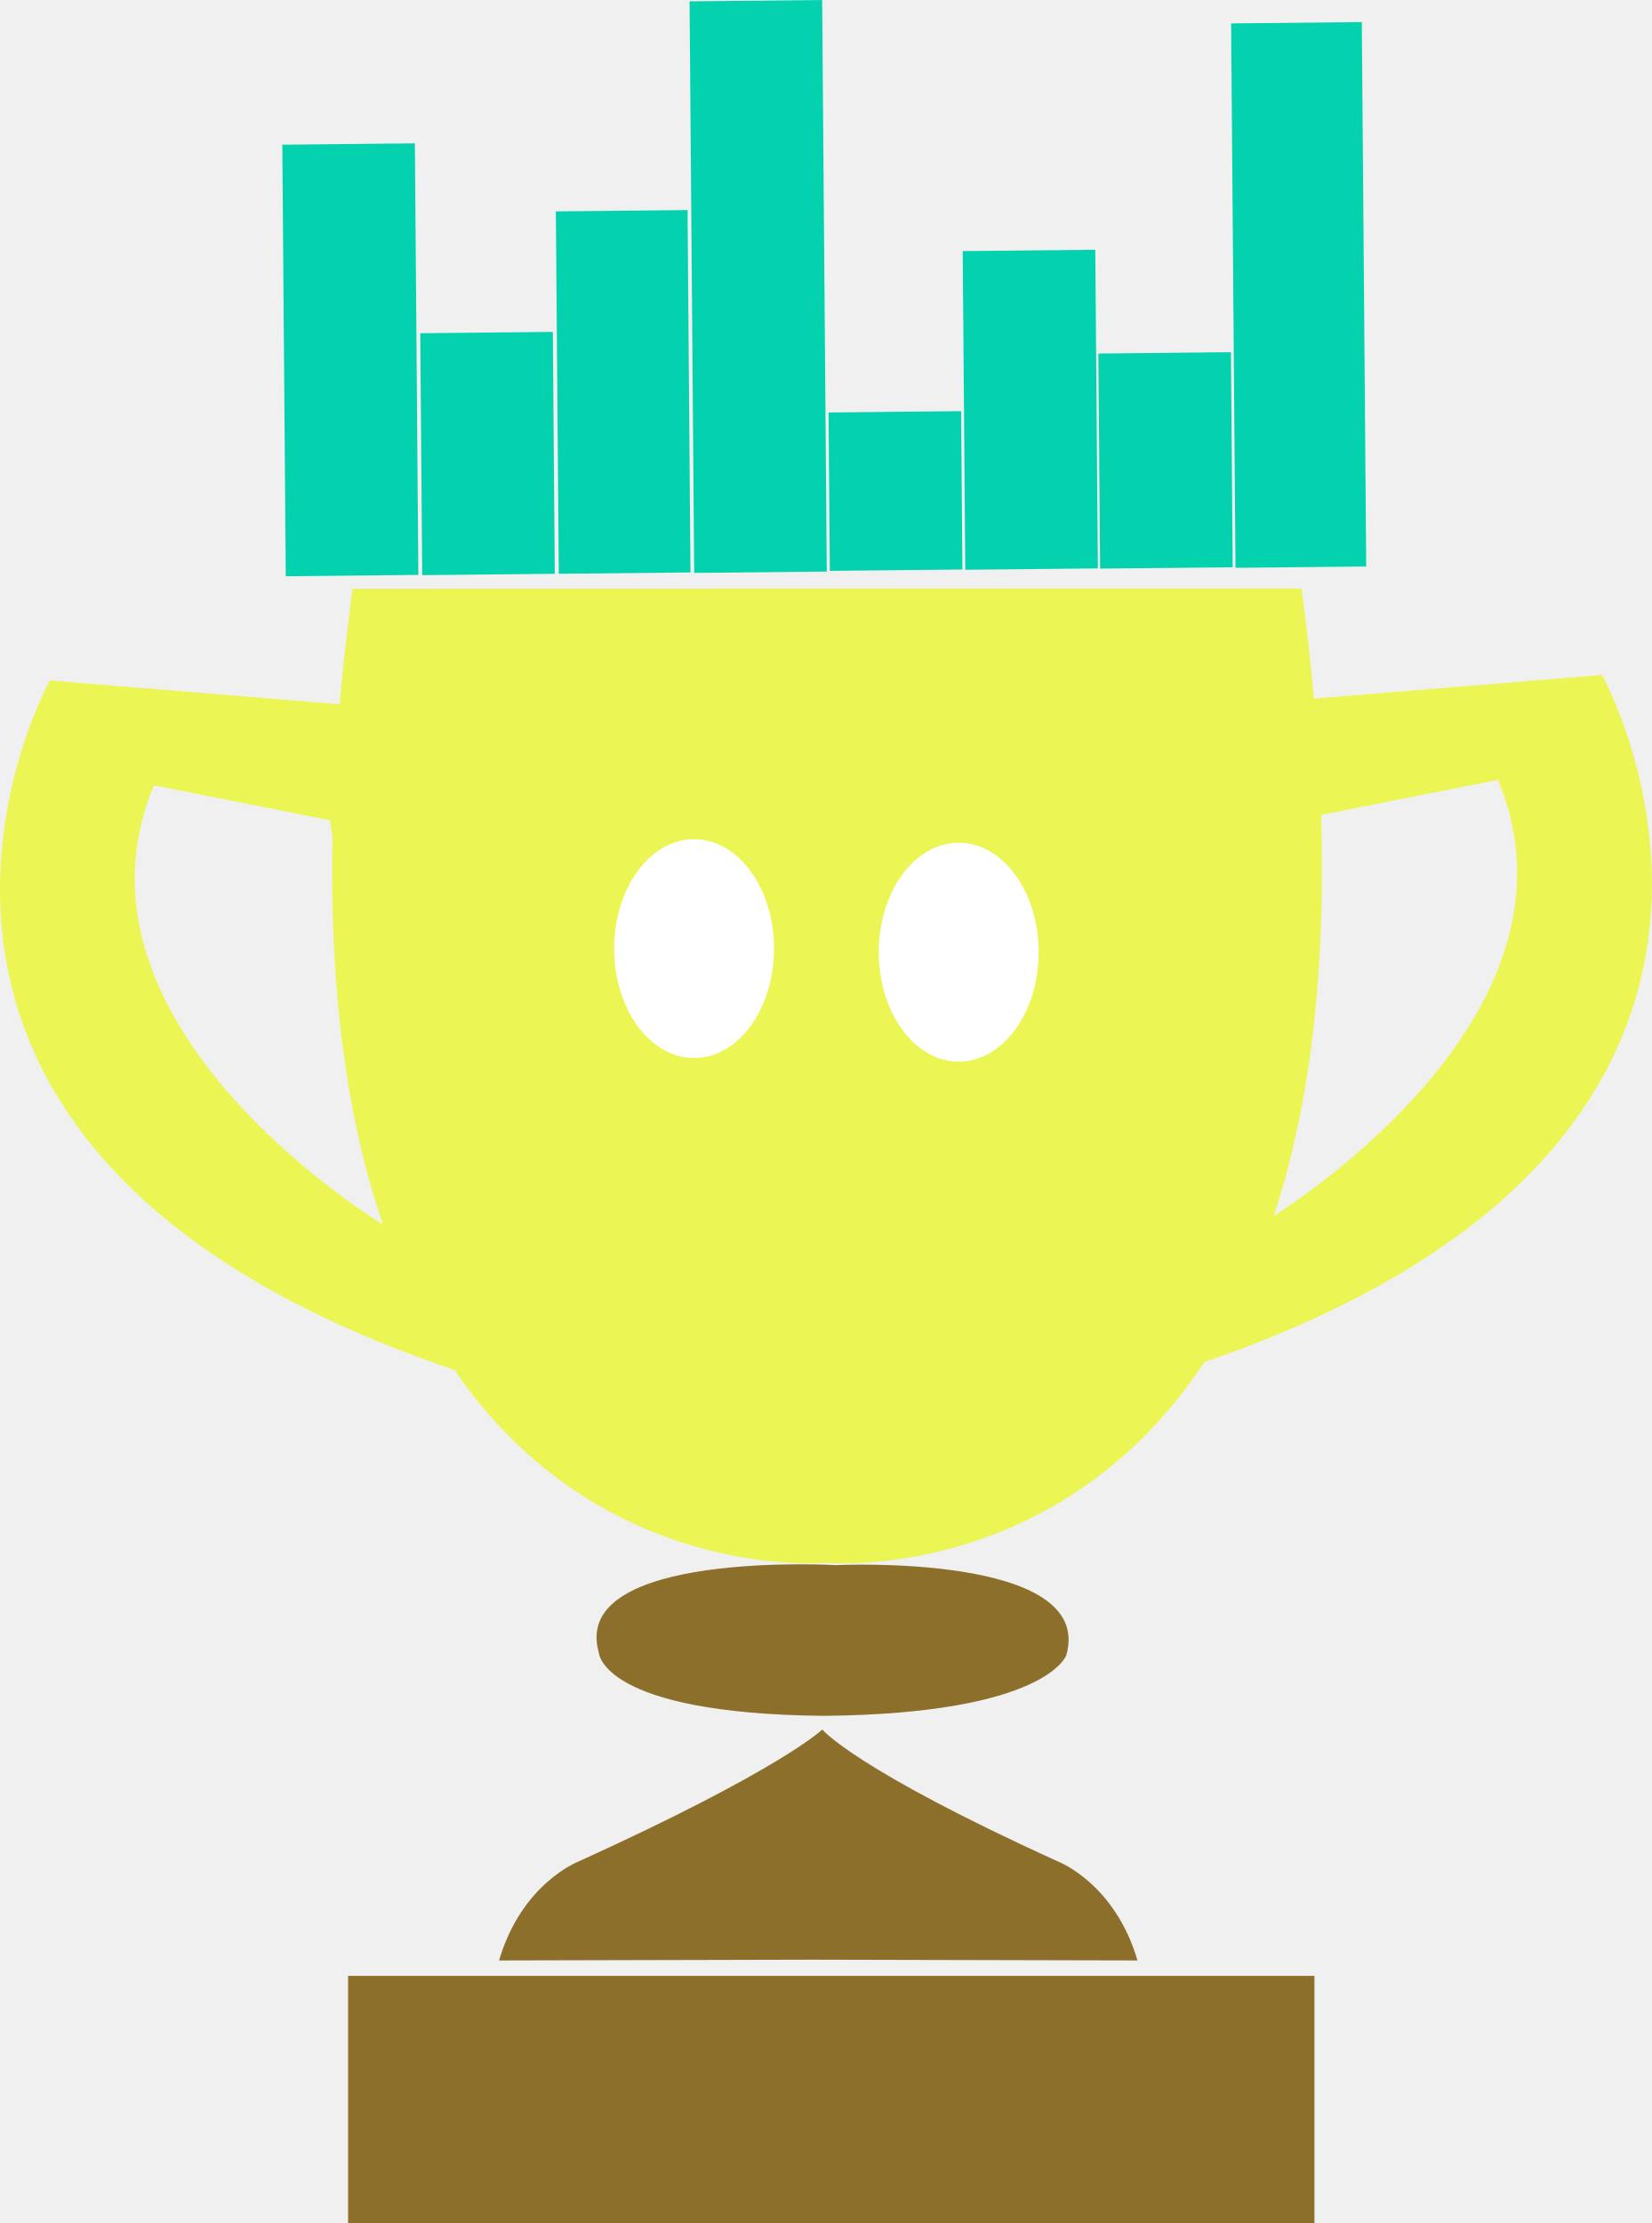
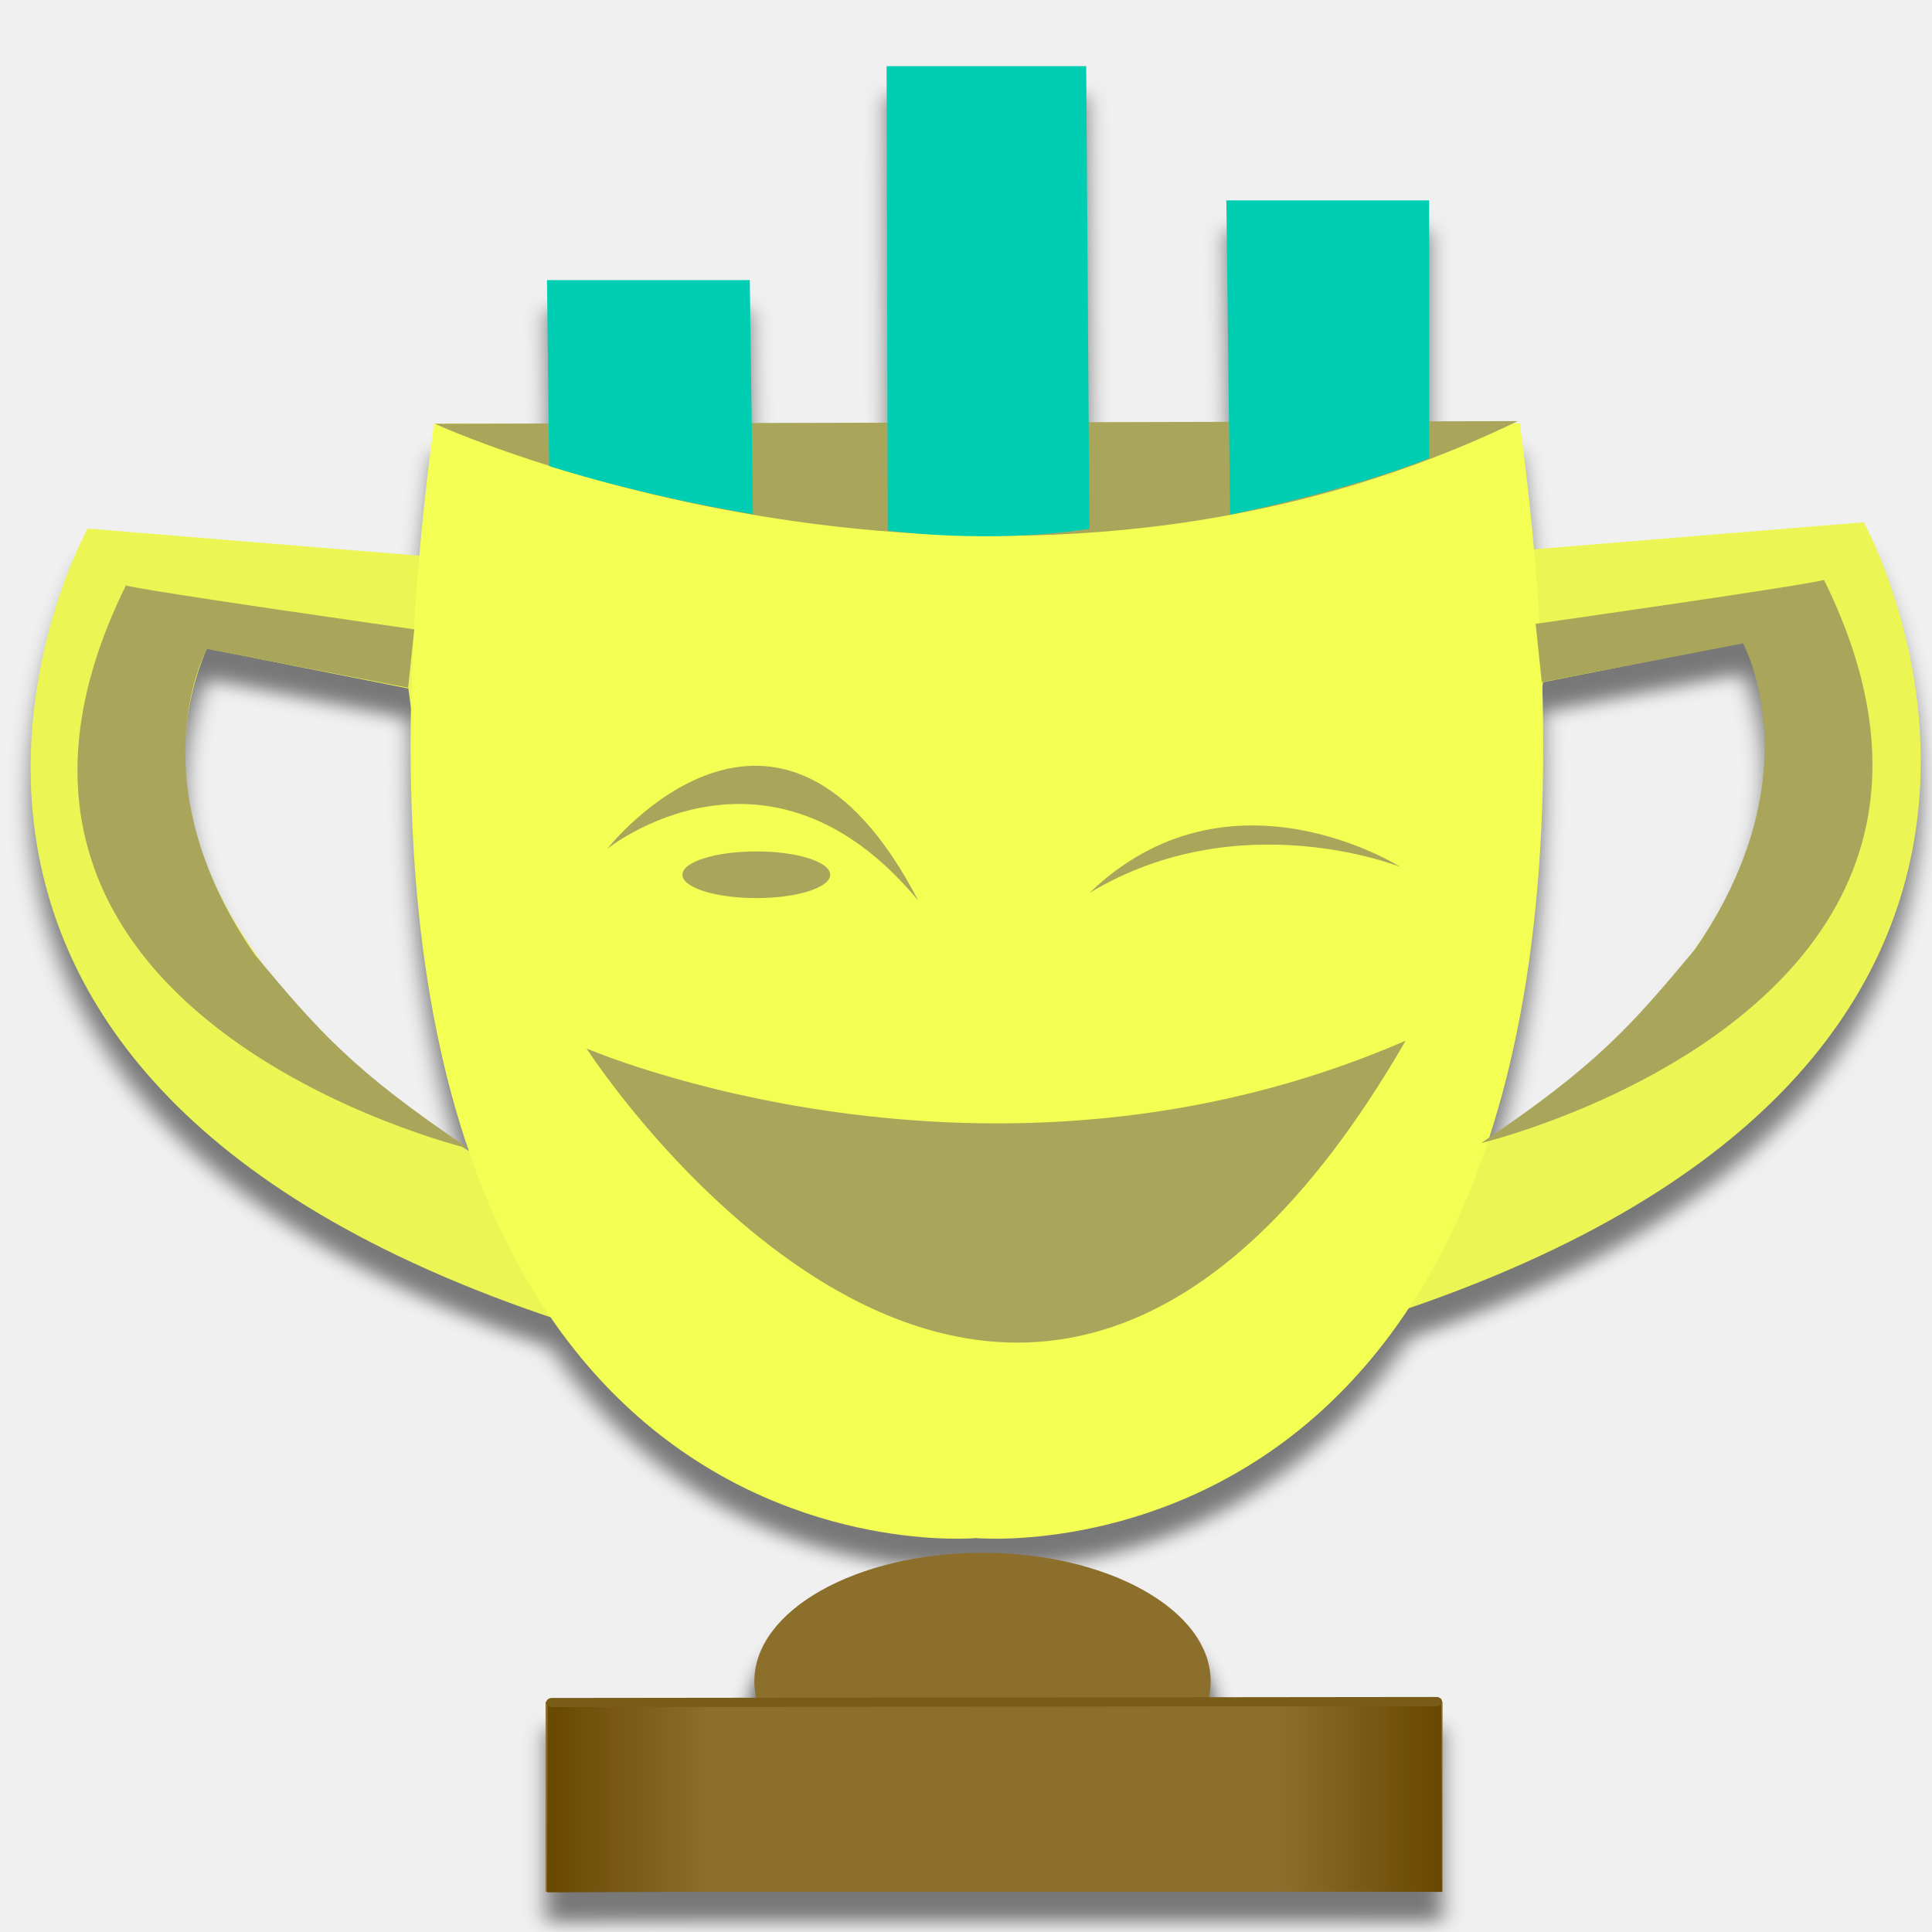
- <svg xmlns="http://www.w3.org/2000/svg" width="106.007mm" height="142.646mm" viewBox="0 0 106.007 142.646" version="1.1" id="svg5" xml:space="preserve">
-   <defs id="defs2" />
-   <g id="layer1" style="fill:none;fill-opacity:1;stroke:#000000;stroke-width:1.8;stroke-dasharray:none;stroke-opacity:1" transform="translate(-54.82044,-45.64492)">
-     <g id="g5246" style="fill:#04d2af;fill-opacity:1;stroke:none;stroke-width:1.8;stroke-dasharray:none;stroke-opacity:1" transform="matrix(-1.144047,0.00962032,-0.01038499,-1.061325,229.6299,234.8332)">
-       <rect style="fill:#04d2af;fill-opacity:1;stroke:none;stroke-width:0.999;stroke-linecap:round;stroke-linejoin:bevel;stroke-dasharray:none;stroke-opacity:1;paint-order:stroke fill markers" id="rect5090-7-5" width="7.437" height="26.092" x="128.249" y="-170.996" transform="matrix(0.9999982,-0.00191756,0.00158501,-0.9999987,0,0)" />
-       <rect style="fill:#04d2af;fill-opacity:1;stroke:none;stroke-width:0.706;stroke-linecap:round;stroke-linejoin:bevel;stroke-dasharray:none;stroke-opacity:1;paint-order:stroke fill markers" id="rect5090-0" width="7.437" height="13.003" x="-90.007" y="-157.868" transform="matrix(-0.9999982,0.00191756,0.00158501,-0.9999987,0,0)" />
-       <rect style="display:inline;fill:#04d2af;fill-opacity:1;stroke:none;stroke-width:0.913;stroke-linecap:round;stroke-linejoin:bevel;stroke-dasharray:none;stroke-opacity:1;paint-order:stroke fill markers" id="rect5090-0-1-3" width="7.387" height="21.91" x="112.985" y="-166.795" transform="matrix(0.9999982,-0.00191756,0.00158501,-0.9999987,0,0)" />
-       <rect style="fill:#04d2af;fill-opacity:1;stroke:none;stroke-width:0.748;stroke-linecap:round;stroke-linejoin:bevel;stroke-dasharray:none;stroke-opacity:1;paint-order:stroke fill markers" id="rect5090-0-1" width="7.437" height="14.626" x="120.596" y="-159.513" transform="matrix(0.9999982,-0.00191756,0.00158501,-0.9999987,0,0)" />
-       <rect style="fill:#04d2af;fill-opacity:1;stroke:none;stroke-width:1.115;stroke-linecap:round;stroke-linejoin:bevel;stroke-dasharray:none;stroke-opacity:1;paint-order:stroke fill markers" id="rect5090-7" width="7.332" height="32.915" x="-82.412" y="-177.744" transform="matrix(-0.9999982,0.00191756,0.00158501,-0.9999987,0,0)" />
-       <rect style="fill:#04d2af;fill-opacity:1;stroke:none;stroke-width:1.15;stroke-linecap:round;stroke-linejoin:bevel;stroke-dasharray:none;stroke-opacity:1;paint-order:stroke fill markers" id="rect5090-0-1-3-8" width="7.437" height="34.556" x="105.34" y="-179.411" transform="matrix(0.9999982,-0.00191756,0.00158501,-0.9999987,0,0)" />
-       <rect style="fill:#04d2af;fill-opacity:1;stroke:none;stroke-width:0.859;stroke-linecap:round;stroke-linejoin:bevel;stroke-dasharray:none;stroke-opacity:1;paint-order:stroke fill markers" id="rect5090-0-1-3-1" width="7.437" height="19.267" x="90.133" y="-164.145" transform="matrix(0.9999982,-0.00191756,0.00158501,-0.9999987,0,0)" />
-       <rect style="fill:#04d2af;fill-opacity:1;stroke:none;stroke-width:0.605;stroke-linecap:round;stroke-linejoin:bevel;stroke-dasharray:none;stroke-opacity:1;paint-order:stroke fill markers" id="rect5090-0-1-3-3" width="7.437" height="9.575" x="97.731" y="-154.47" transform="matrix(0.9999982,-0.00191756,0.00158501,-0.9999987,0,0)" />
+ <svg xmlns="http://www.w3.org/2000/svg" xmlns:xlink="http://www.w3.org/1999/xlink" width="144" height="144" viewBox="0 0 38.1 38.1" version="1.1" id="svg255">
+   <defs id="defs252">
+     <linearGradient id="linearGradient2560">
+       <stop style="stop-color:#684800;stop-opacity:0;" offset="0" id="stop2558" />
+       <stop style="stop-color:#684800;stop-opacity:1;" offset="1" id="stop2556" />
+     </linearGradient>
+     <filter style="color-interpolation-filters:sRGB" id="filter951" x="-0.056" y="-0.081" width="1.111" height="1.278">
+       <feFlood flood-opacity="0.498" flood-color="rgb(0,0,0)" result="flood" id="feFlood941" />
+       <feComposite in="flood" in2="SourceGraphic" operator="in" result="composite1" id="feComposite943" />
+       <feGaussianBlur in="composite1" stdDeviation="0.5" result="blur" id="feGaussianBlur945" />
+       <feOffset dx="-2.77556e-17" dy="1.735" result="offset" id="feOffset947" />
+       <feComposite in="SourceGraphic" in2="offset" operator="over" result="composite2" id="feComposite949" />
+     </filter>
+     <linearGradient xlink:href="#linearGradient2560" id="linearGradient2562" x1="27.761" y1="33.115" x2="30.443" y2="33.115" gradientUnits="userSpaceOnUse" gradientTransform="matrix(1.485162,0,0,1,-14.84226,1.373661)" />
+     <linearGradient xlink:href="#linearGradient2560" id="linearGradient2599" gradientUnits="userSpaceOnUse" gradientTransform="matrix(-1.485162,0,0,1,53.83378,1.386441)" x1="27.761" y1="33.115" x2="30.443" y2="33.115" />
+   </defs>
+   <g id="layer1">
+     <g id="g3664" style="display:inline;fill:none;fill-opacity:1;stroke:none;stroke-width:2.3;stroke-dasharray:none;stroke-opacity:1;filter:url(#filter951)" transform="matrix(0.4165257,0,0,0.3408364,-23.6987,-24.69383)">
+       <path id="path1148" style="opacity:1;fill:#ebf655;fill-opacity:1;stroke:none;stroke-width:2.3;stroke-linecap:round;stroke-linejoin:bevel;stroke-dasharray:none;stroke-opacity:1;paint-order:stroke fill markers" d="m 79.265,139.181 c 0,0 -18.074,-13.158 -12.58,-29.208 l 9.543,2.314 m 0.723,-7.664 -15.906,-1.591 c 0,0 -14.17,31.088 22.412,45.837" />
+       <path id="path1148-1" style="fill:#ebf655;fill-opacity:1;stroke:none;stroke-width:2.3;stroke-linecap:round;stroke-linejoin:bevel;stroke-dasharray:none;stroke-opacity:1;paint-order:stroke fill markers" d="m 126.915,138.817 c 0,0 18.074,-13.158 12.58,-29.208 l -9.543,2.314 m -0.723,-7.664 15.906,-1.591 c 0,0 14.17,31.088 -22.412,45.837" />
+       <path id="path1020-5" style="opacity:1;fill:#f4ff53;fill-opacity:1;stroke:none;stroke-width:2.3;stroke-linecap:round;stroke-linejoin:bevel;stroke-dasharray:none;stroke-opacity:1;paint-order:stroke fill markers" d="m 128.854,96.945 c 7.519,68.249 -25.74,64.497 -25.74,64.497 0,0 -33.187,3.767 -25.668,-64.483 l 51.408,-0.014" />
+       <path style="opacity:1;fill:#a9a65b;fill-opacity:1;stroke:none;stroke-width:0.531;stroke-linecap:round;stroke-linejoin:bevel;stroke-dasharray:none;paint-order:stroke fill markers" d="m 66.694,109.995 c 0,0 -3.437,7.575 2.271,17.699 3.026,4.429 4.633,6.699 10.126,11.212 0,0 -26.296,-7.687 -16.232,-32.586 0.736,0.3 13.652,2.543 13.652,2.543 l -0.291,3.378 z" id="path953" />
+       <path style="fill:#a9a65b;fill-opacity:1;stroke:none;stroke-width:0.531;stroke-linecap:round;stroke-linejoin:bevel;stroke-dasharray:none;paint-order:stroke fill markers" d="m 139.418,109.676 c 0,0 3.437,7.575 -2.271,17.699 -3.026,4.429 -4.633,6.699 -10.126,11.212 0,0 26.296,-7.687 16.232,-32.586 -0.736,0.3 -13.652,2.543 -13.652,2.543 l 0.291,3.378 z" id="path953-6" />
+       <path style="opacity:1;fill:#a9a65b;fill-opacity:1;stroke:none;stroke-width:0.531;stroke-linecap:round;stroke-linejoin:bevel;stroke-dasharray:none;stroke-opacity:1;paint-order:stroke fill markers" d="M 128.761,96.815 C 103.601,111.664 77.483,96.969 77.483,96.969 Z" id="path4323" />
+       <path style="opacity:1;fill:#a9a65b;fill-opacity:1;stroke:none;stroke-width:0.531;stroke-linecap:round;stroke-linejoin:bevel;stroke-dasharray:none;stroke-opacity:1;paint-order:stroke fill markers" d="m 100.374,124.563 c -6.628,-15.599 -14.728,-3 -14.728,-3 0,0 7.61,-7.5 14.728,3 z" id="path8377" />
+       <ellipse style="display:inline;opacity:1;fill:#8d6f2c;fill-opacity:1;stroke:none;stroke-width:0.815;stroke-linecap:round;stroke-linejoin:bevel;stroke-dasharray:none;stroke-opacity:1;paint-order:stroke fill markers;filter:url(#filter951)" id="path9425" cx="103.413" cy="169.72" rx="10.801" ry="7.425" />
+       <g id="g8871" transform="matrix(0.8112404,0,0,0.6719816,19.85426,59.71378)">
+         <rect style="opacity:1;fill:#8d6f2c;fill-opacity:1;stroke:none;stroke-width:2.3;stroke-linecap:round;stroke-linejoin:bevel;stroke-dasharray:none;stroke-opacity:1;paint-order:stroke fill markers" id="rect1262" width="52.349" height="16.359" x="77.501" y="165.478" />
+         <path style="opacity:1;fill:url(#linearGradient2562);fill-opacity:1;stroke:none;stroke-width:0.21;stroke-linecap:round;stroke-linejoin:bevel;stroke-dasharray:none;paint-order:stroke fill markers" d="m 26.402,31.715 -0.014,5.56 3.984,0.013 -0.014,-5.598 z" id="path2531" transform="matrix(2.400812,0,0,2.933959,56.89612,72.45069)" />
+         <path style="fill:url(#linearGradient2599);fill-opacity:1;stroke:none;stroke-width:0.21;stroke-linecap:round;stroke-linejoin:bevel;stroke-dasharray:none;paint-order:stroke fill markers" d="m 12.59,31.728 0.014,5.56 -3.984,0.013 0.014,-5.598 z" id="path2531-2" transform="matrix(2.400812,0,0,2.933959,56.89612,72.45069)" />
+       </g>
+       <path style="fill:#a9a65b;fill-opacity:1;stroke:none;stroke-width:0.375;stroke-linecap:round;stroke-linejoin:bevel;stroke-dasharray:none;stroke-opacity:1;paint-order:stroke fill markers" d="m 108.475,124.117 c 6.628,-7.806 14.728,-1.501 14.728,-1.501 0,0 -7.61,-3.753 -14.728,1.501 z" id="path8377-7" />
+       <path style="opacity:1;fill:#a9a65b;fill-opacity:1;stroke:none;stroke-width:0.531;stroke-linecap:round;stroke-linejoin:bevel;stroke-dasharray:none;stroke-opacity:1;paint-order:stroke fill markers" d="m 123.448,132.663 c -19.76,10.499 -38.784,0.45 -38.784,0.45 0,0 20.339,38.593 38.784,-0.45 z" id="path8390" />
+       <ellipse style="opacity:1;fill:#a9a65b;fill-opacity:1;stroke:none;stroke-width:0.531;stroke-linecap:round;stroke-linejoin:bevel;stroke-dasharray:none;stroke-opacity:1;paint-order:stroke fill markers" id="path8742" cx="92.703" cy="123.063" rx="3.498" ry="1.35" />
+       <path style="opacity:1;fill:#00ceb2;fill-opacity:1;stroke:none;stroke-width:0.348;stroke-linecap:round;stroke-linejoin:bevel;stroke-dasharray:none;stroke-opacity:1;paint-order:stroke fill markers" d="m 92.544,102.2 c -5.404,-1.091 -9.649,-2.784 -9.649,-2.784 L 82.793,88.658 h 9.603 z" id="path9603" />
+       <path style="opacity:1;fill:#00ceb2;fill-opacity:1;stroke:none;stroke-width:0.55;stroke-linecap:round;stroke-linejoin:bevel;stroke-dasharray:none;stroke-opacity:1;paint-order:stroke fill markers" d="m 98.926,103.153 c 0,0 4.835,0.8 9.548,-0.108 l -0.151,-26.768 h -9.452 z" id="path9668" />
+       <path style="opacity:1;fill:#00ceb2;fill-opacity:1;stroke:none;stroke-width:0.604;stroke-linecap:round;stroke-linejoin:bevel;stroke-dasharray:none;stroke-opacity:1;paint-order:stroke fill markers" d="m 115.135,102.224 c 0,0 5.581,-1.368 9.425,-3.264 V 84.042 h -9.603 z" id="path9692" />
+       <path style="opacity:1;fill:#00ceb2;fill-opacity:1;stroke:#7a5c19;stroke-width:0.531;stroke-linecap:round;stroke-linejoin:bevel;stroke-dasharray:none;stroke-opacity:1;paint-order:stroke fill markers" d="m 83.022,170.959 41.885,-0.057" id="path10555" />
    </g>
-     <g id="g3664" style="display:inline;stroke:none;stroke-width:2.3;stroke-dasharray:none;stroke-opacity:1" transform="matrix(1.184584,0,0,0.9693261,-13.67805,1.5708)">
-       <rect style="opacity:1;fill:#8d6f2c;fill-opacity:1;stroke:none;stroke-width:2.3;stroke-linecap:round;stroke-linejoin:bevel;stroke-dasharray:none;stroke-opacity:1;paint-order:stroke fill markers" id="rect1262" width="52.349" height="16.359" x="76.684" y="176.27" />
-       <path style="opacity:1;fill:#8d6f2c;fill-opacity:1;stroke:none;stroke-width:2.3;stroke-linecap:round;stroke-linejoin:bevel;stroke-dasharray:none;stroke-opacity:1;paint-order:stroke fill markers" d="m 115.152,168.704 c 0,0 3.067,1.431 4.294,6.544 l -17.581,-0.05 -17.003,0.05 c 1.227,-5.112 4.294,-6.544 4.294,-6.544 11.042,-6.135 13.214,-8.743 13.214,-8.743 0,0 1.738,2.609 12.781,8.743 z" id="path1208" />
-       <path id="path1199" style="opacity:1;fill:#8d6f2c;fill-opacity:1;stroke:none;stroke-width:2.3;stroke-linecap:round;stroke-linejoin:bevel;stroke-dasharray:none;stroke-opacity:1;paint-order:stroke fill markers" d="m 90.264,154.862 c -1.591,-6.796 12.844,-5.784 12.844,-5.784 0,0 14.073,-0.831 12.482,5.965 0,0 -1.048,3.868 -13.133,4.013 -12.085,-0.145 -12.193,-4.193 -12.193,-4.193 z" />
-       <path id="path1148" style="opacity:1;fill:#ebf655;fill-opacity:1;stroke:none;stroke-width:2.3;stroke-linecap:round;stroke-linejoin:bevel;stroke-dasharray:none;stroke-opacity:1;paint-order:stroke fill markers" d="m 78.744,126.666 c 0,0 -18.074,-13.158 -12.58,-29.208 l 9.543,2.314 M 76.431,92.108 60.525,90.517 c 0,0 -14.17,31.088 22.412,45.837" />
-       <path id="path1148-1" style="fill:#ebf655;fill-opacity:1;stroke:none;stroke-width:2.3;stroke-linecap:round;stroke-linejoin:bevel;stroke-dasharray:none;stroke-opacity:1;paint-order:stroke fill markers" d="m 126.395,126.302 c 0,0 18.074,-13.158 12.58,-29.208 l -9.543,2.314 m -0.723,-7.664 15.906,-1.591 c 0,0 14.17,31.088 -22.412,45.837" />
-       <path id="path1020-5" style="opacity:1;fill:#ebf655;fill-opacity:1;stroke:none;stroke-width:2.3;stroke-linecap:round;stroke-linejoin:bevel;stroke-dasharray:none;stroke-opacity:1;paint-order:stroke fill markers" d="m 128.333,84.43 c 7.519,68.249 -25.74,64.497 -25.74,64.497 0,0 -33.187,3.767 -25.668,-64.483 L 128.333,84.43" />
-     </g>
-     <ellipse style="opacity:1;fill:#ffffff;fill-opacity:1;stroke:none;stroke-width:1.837;stroke-linecap:round;stroke-linejoin:bevel;stroke-dasharray:none;stroke-opacity:1;paint-order:stroke fill markers" id="path7232" cx="99.363" cy="106.515" rx="5.129" ry="7.022" />
-     <ellipse style="fill:#ffffff;fill-opacity:1;stroke:none;stroke-width:1.837;stroke-linecap:round;stroke-linejoin:bevel;stroke-dasharray:none;stroke-opacity:1;paint-order:stroke fill markers" id="path7232-0" cx="116.344" cy="106.744" rx="5.129" ry="7.022" />
  </g>
</svg>
